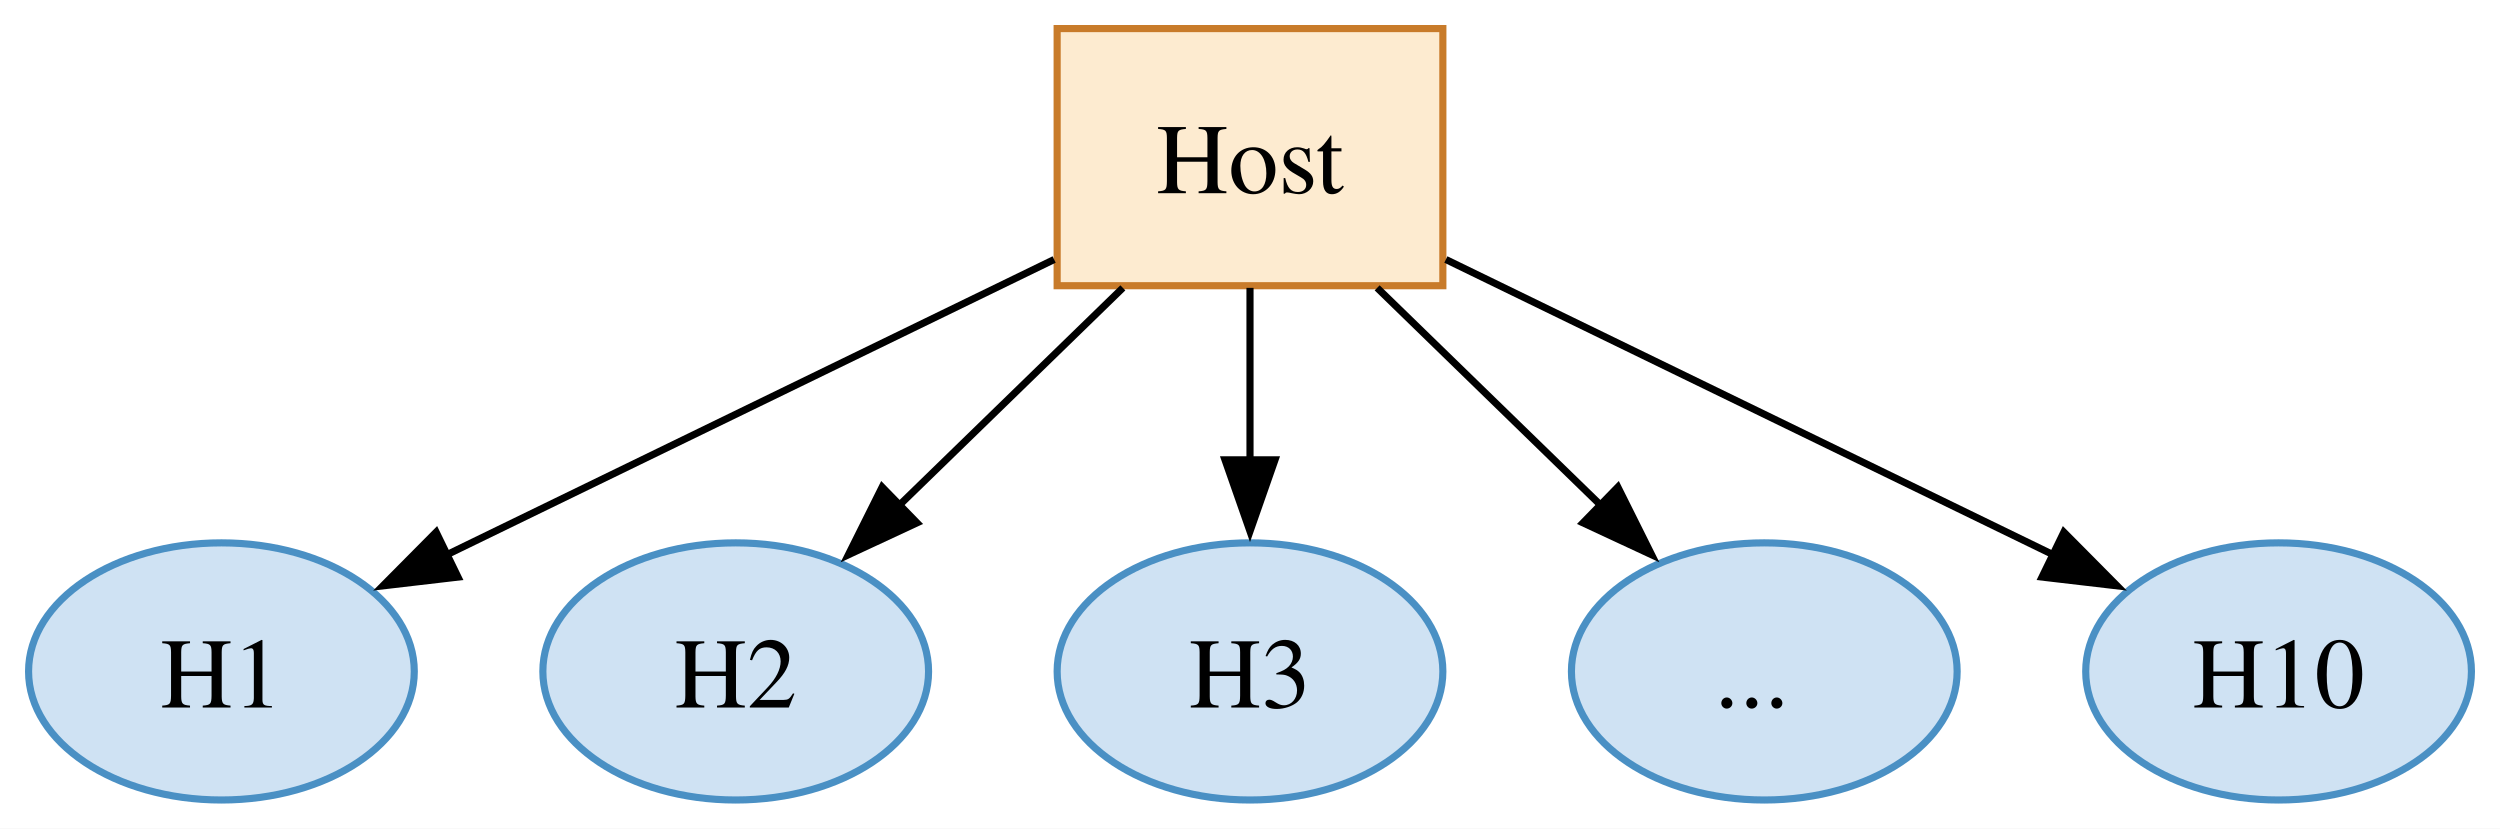
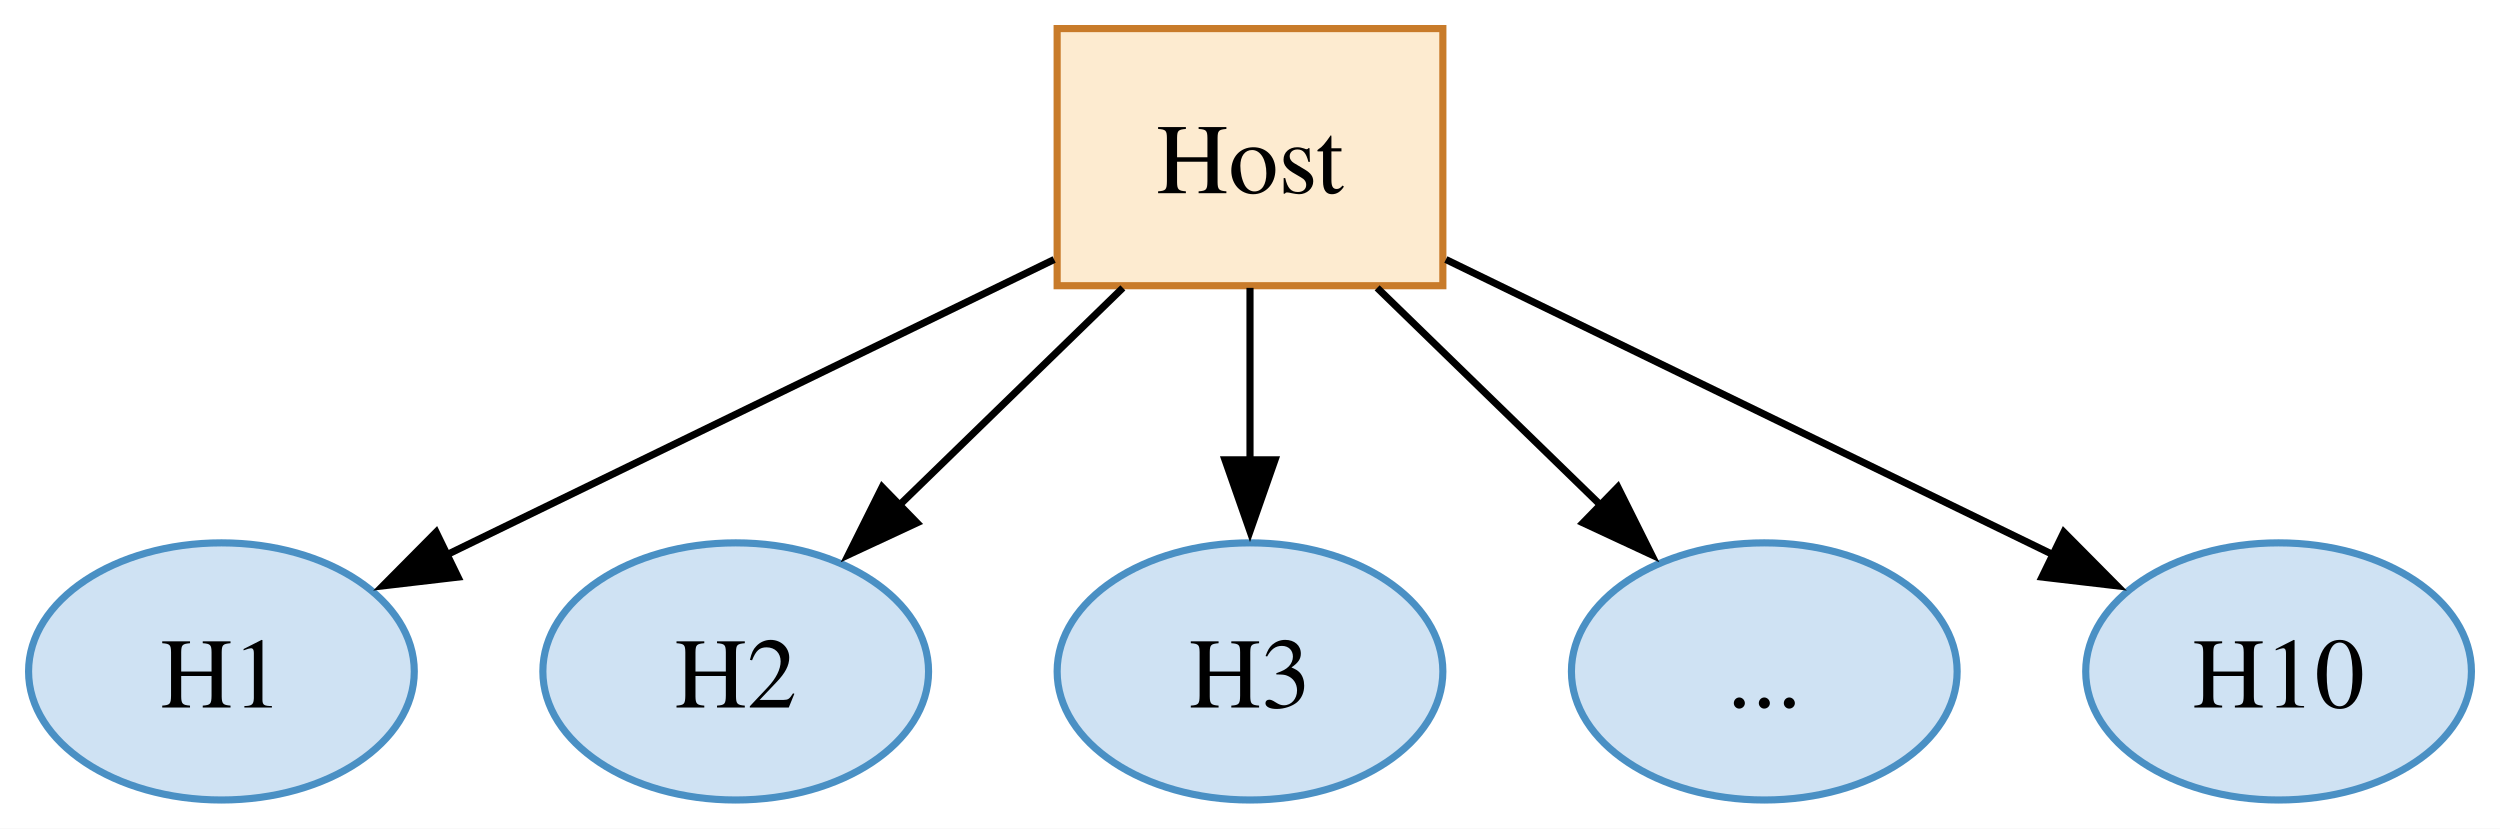
- <svg xmlns="http://www.w3.org/2000/svg" width="350pt" height="116pt" viewBox="0.00 0.00 350.00 116.00" font-family="Helvetica Neue, Helvetica, Arial, sans-serif">
+ <svg xmlns="http://www.w3.org/2000/svg" width="350pt" height="116pt" font-family="Helvetica Neue, Helvetica, Arial, sans-serif" viewBox="0 0 350 116">
  <g id="graph0" class="graph" transform="scale(1 1) rotate(0) translate(4 112)">
-     <polygon fill="white" stroke="none" points="-4,4 -4,-112 346,-112 346,4 -4,4" />
+     <polygon fill="#fff" stroke="none" points="-4 4 -4 -112 346 -112 346 4 -4 4" />
    <g id="node1" class="node">
-       <polygon fill="#fdebd0" stroke="#c87b2a" points="198,-108 144,-108 144,-72 198,-72 198,-108" />
-       <text xml:space="preserve" text-anchor="middle" x="171" y="-84.95" font-family="Times,serif" font-size="14.00">Host</text>
+       <polygon fill="#fdebd0" stroke="#c87b2a" points="198 -108 144 -108 144 -72 198 -72 198 -108" />
+       <text x="171" y="-84.95" font-family="Times,serif" font-size="14" text-anchor="middle" xml:space="preserve">Host</text>
    </g>
    <g id="node2" class="node">
-       <ellipse fill="#cfe2f3" stroke="#4a90c4" cx="27" cy="-18" rx="27" ry="18" />
-       <text xml:space="preserve" text-anchor="middle" x="27" y="-12.95" font-family="Times,serif" font-size="14.00">H1</text>
+       <ellipse cx="27" cy="-18" fill="#cfe2f3" stroke="#4a90c4" rx="27" ry="18" />
+       <text x="27" y="-12.95" font-family="Times,serif" font-size="14" text-anchor="middle" xml:space="preserve">H1</text>
    </g>
    <g id="edge1" class="edge">
-       <path fill="none" stroke="black" d="M143.58,-75.67C119.3,-63.87 83.88,-46.65 58.46,-34.29" />
-       <polygon fill="black" stroke="black" points="60.12,-31.21 49.6,-29.98 57.06,-37.5 60.12,-31.21" />
+       <path fill="none" stroke="#000" d="M143.58,-75.67C119.3,-63.87 83.88,-46.65 58.46,-34.29" />
+       <polygon fill="#000" stroke="#000" points="60.12 -31.21 49.6 -29.98 57.06 -37.5 60.12 -31.21" />
    </g>
    <g id="node3" class="node">
-       <ellipse fill="#cfe2f3" stroke="#4a90c4" cx="99" cy="-18" rx="27" ry="18" />
-       <text xml:space="preserve" text-anchor="middle" x="99" y="-12.95" font-family="Times,serif" font-size="14.00">H2</text>
+       <ellipse cx="99" cy="-18" fill="#cfe2f3" stroke="#4a90c4" rx="27" ry="18" />
+       <text x="99" y="-12.95" font-family="Times,serif" font-size="14" text-anchor="middle" xml:space="preserve">H2</text>
    </g>
    <g id="edge2" class="edge">
-       <path fill="none" stroke="black" d="M153.2,-71.7C143.7,-62.46 131.91,-50.99 121.75,-41.12" />
-       <polygon fill="black" stroke="black" points="124.38,-38.8 114.77,-34.33 119.5,-43.81 124.38,-38.8" />
+       <path fill="none" stroke="#000" d="M153.2,-71.7C143.7,-62.46 131.91,-50.99 121.75,-41.12" />
+       <polygon fill="#000" stroke="#000" points="124.38 -38.8 114.77 -34.33 119.5 -43.81 124.38 -38.8" />
    </g>
    <g id="node4" class="node">
-       <ellipse fill="#cfe2f3" stroke="#4a90c4" cx="171" cy="-18" rx="27" ry="18" />
-       <text xml:space="preserve" text-anchor="middle" x="171" y="-12.95" font-family="Times,serif" font-size="14.00">H3</text>
+       <ellipse cx="171" cy="-18" fill="#cfe2f3" stroke="#4a90c4" rx="27" ry="18" />
+       <text x="171" y="-12.95" font-family="Times,serif" font-size="14" text-anchor="middle" xml:space="preserve">H3</text>
    </g>
    <g id="edge3" class="edge">
-       <path fill="none" stroke="black" d="M171,-71.7C171,-64.41 171,-55.73 171,-47.54" />
-       <polygon fill="black" stroke="black" points="174.5,-47.62 171,-37.62 167.5,-47.62 174.5,-47.62" />
+       <path fill="none" stroke="#000" d="M171,-71.7C171,-64.41 171,-55.73 171,-47.54" />
+       <polygon fill="#000" stroke="#000" points="174.5 -47.62 171 -37.62 167.5 -47.62 174.5 -47.62" />
    </g>
    <g id="node5" class="node">
-       <ellipse fill="#cfe2f3" stroke="#4a90c4" cx="243" cy="-18" rx="27" ry="18" />
-       <text xml:space="preserve" text-anchor="middle" x="243" y="-12.95" font-family="Times,serif" font-size="14.00">... </text>
+       <ellipse cx="243" cy="-18" fill="#cfe2f3" stroke="#4a90c4" rx="27" ry="18" />
+       <text x="243" y="-12.95" font-family="Times,serif" font-size="14" text-anchor="middle" xml:space="preserve">...</text>
    </g>
    <g id="edge4" class="edge">
-       <path fill="none" stroke="black" d="M188.8,-71.7C198.3,-62.46 210.09,-50.99 220.25,-41.12" />
-       <polygon fill="black" stroke="black" points="222.5,-43.81 227.23,-34.33 217.62,-38.8 222.5,-43.81" />
+       <path fill="none" stroke="#000" d="M188.8,-71.7C198.3,-62.46 210.09,-50.99 220.25,-41.12" />
+       <polygon fill="#000" stroke="#000" points="222.5 -43.81 227.23 -34.33 217.62 -38.8 222.5 -43.81" />
    </g>
    <g id="node6" class="node">
-       <ellipse fill="#cfe2f3" stroke="#4a90c4" cx="315" cy="-18" rx="27" ry="18" />
-       <text xml:space="preserve" text-anchor="middle" x="315" y="-12.95" font-family="Times,serif" font-size="14.00">H10</text>
+       <ellipse cx="315" cy="-18" fill="#cfe2f3" stroke="#4a90c4" rx="27" ry="18" />
+       <text x="315" y="-12.95" font-family="Times,serif" font-size="14" text-anchor="middle" xml:space="preserve">H10</text>
    </g>
    <g id="edge5" class="edge">
-       <path fill="none" stroke="black" d="M198.42,-75.67C222.7,-63.87 258.12,-46.65 283.54,-34.29" />
-       <polygon fill="black" stroke="black" points="284.94,-37.5 292.4,-29.98 281.88,-31.21 284.94,-37.5" />
+       <path fill="none" stroke="#000" d="M198.42,-75.67C222.7,-63.87 258.12,-46.65 283.54,-34.29" />
+       <polygon fill="#000" stroke="#000" points="284.94 -37.5 292.4 -29.98 281.88 -31.21 284.94 -37.5" />
    </g>
  </g>
</svg>
